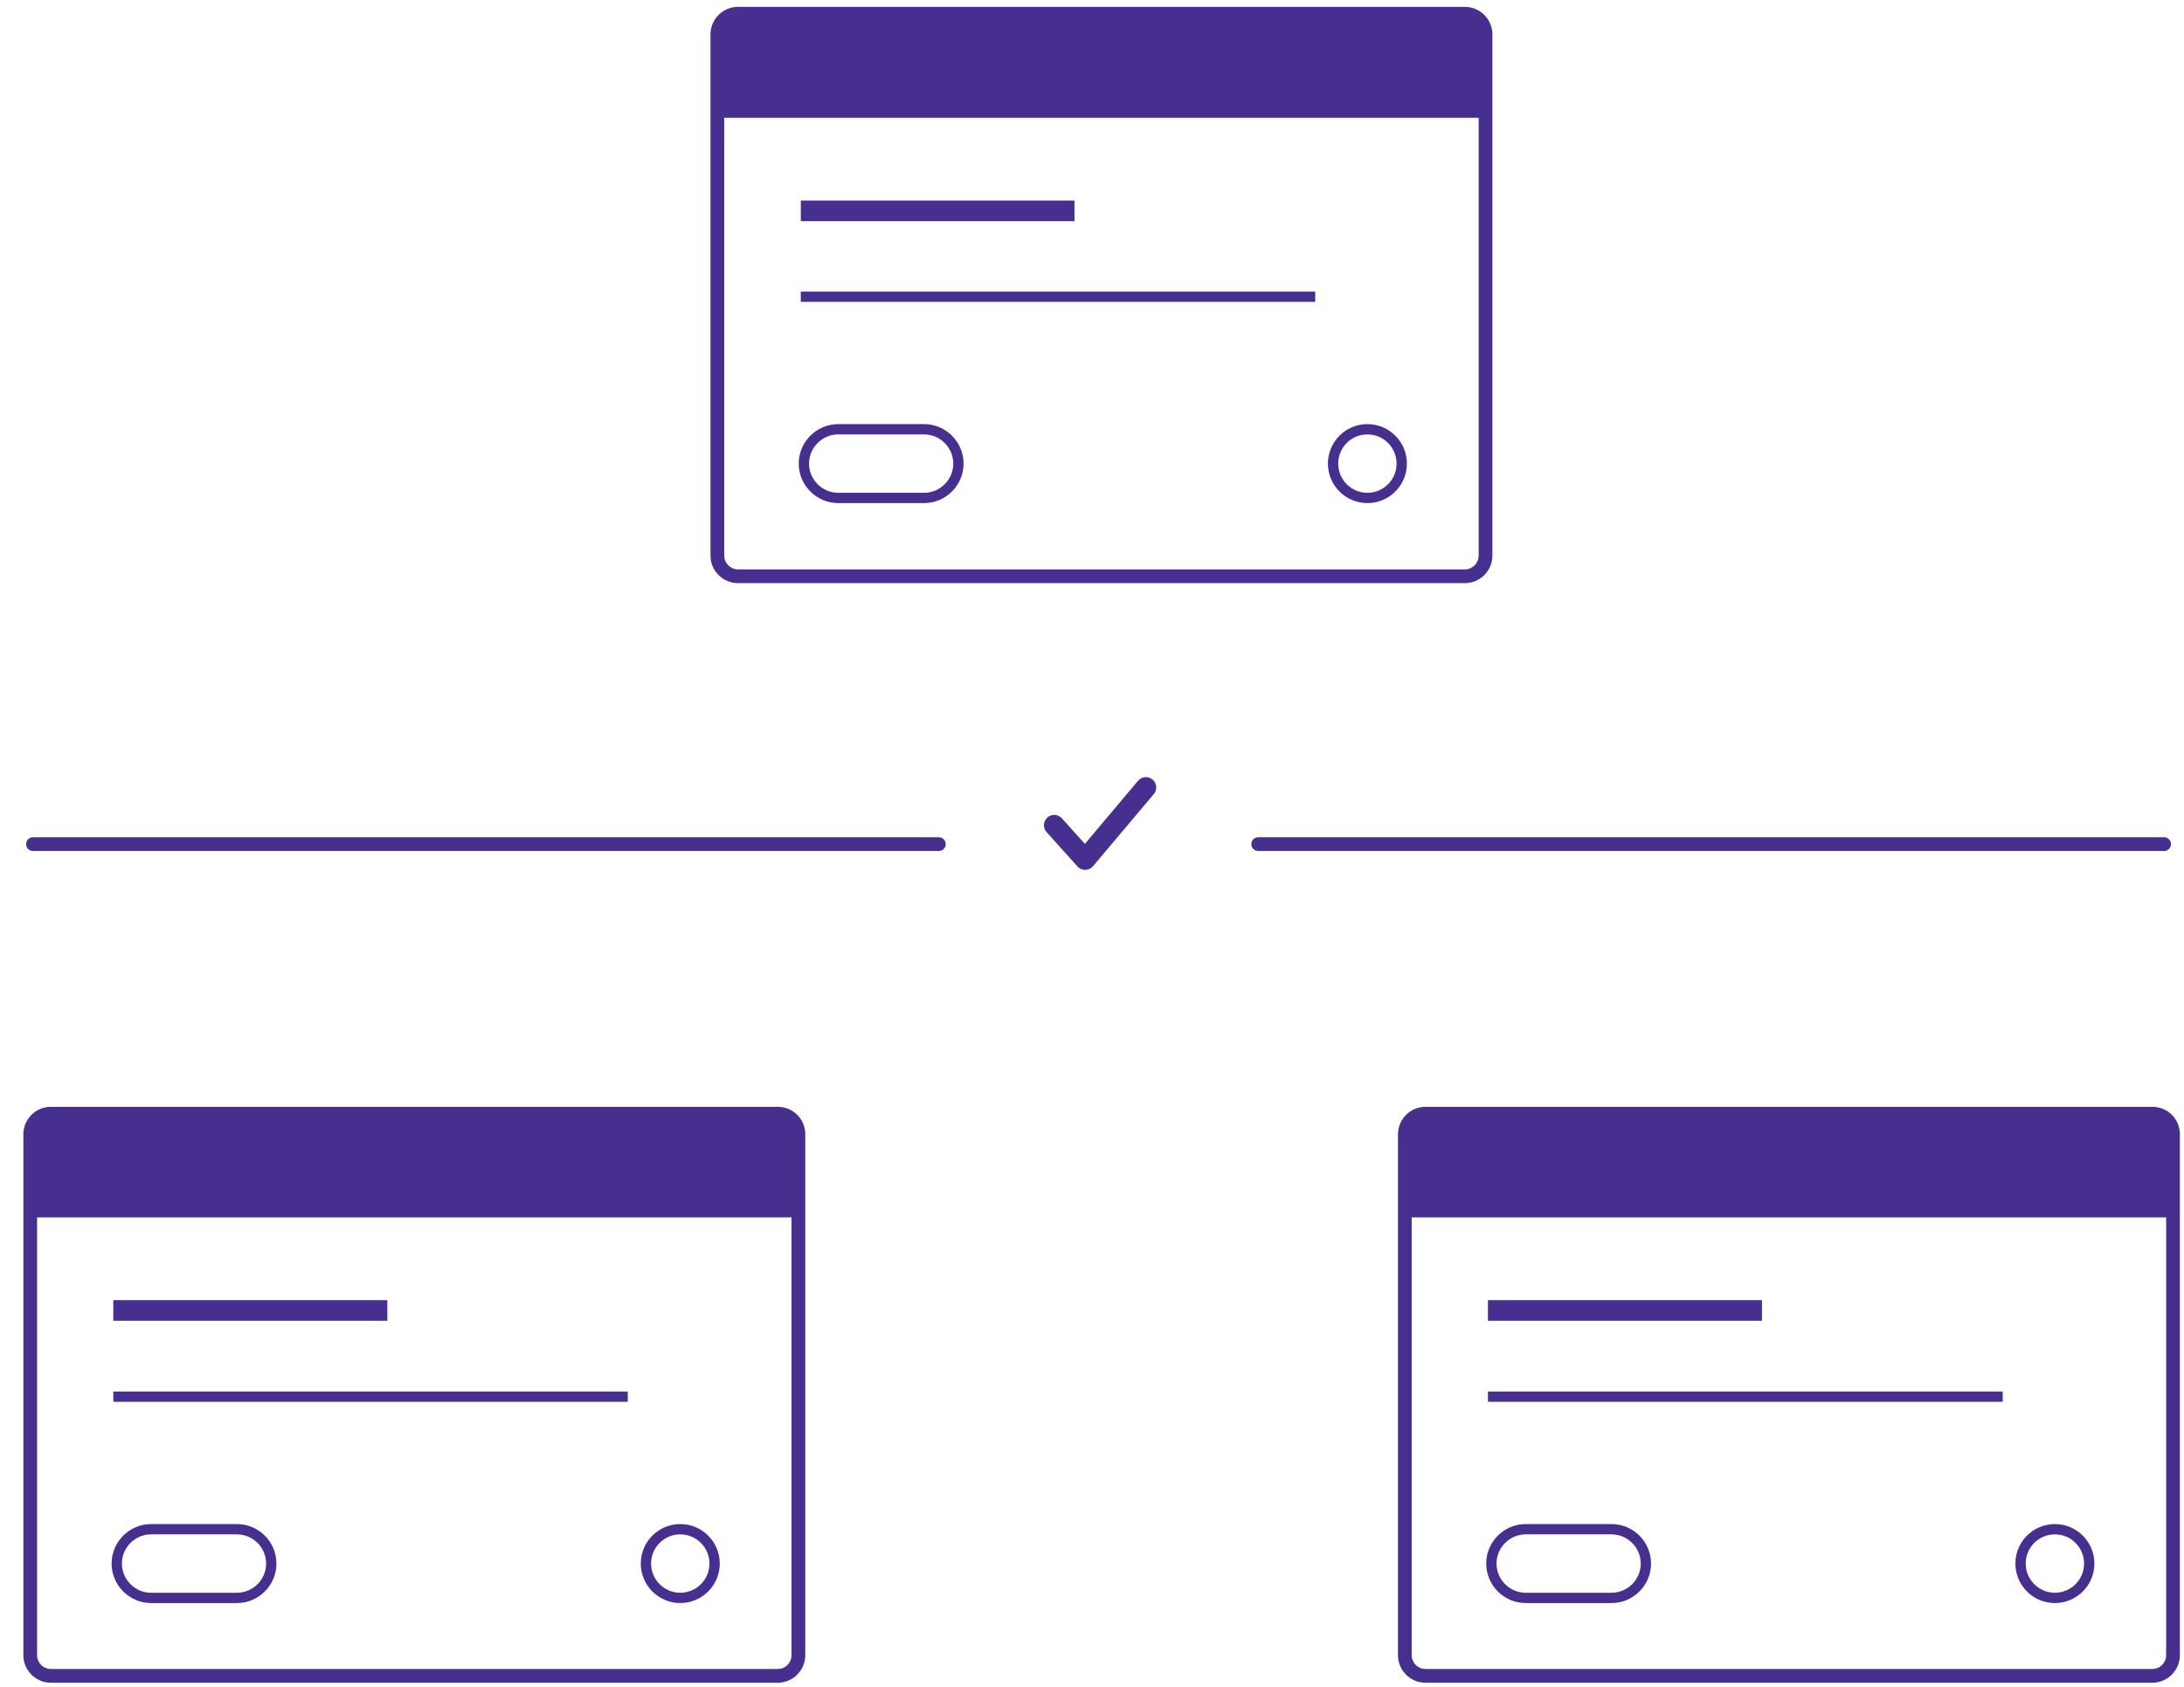
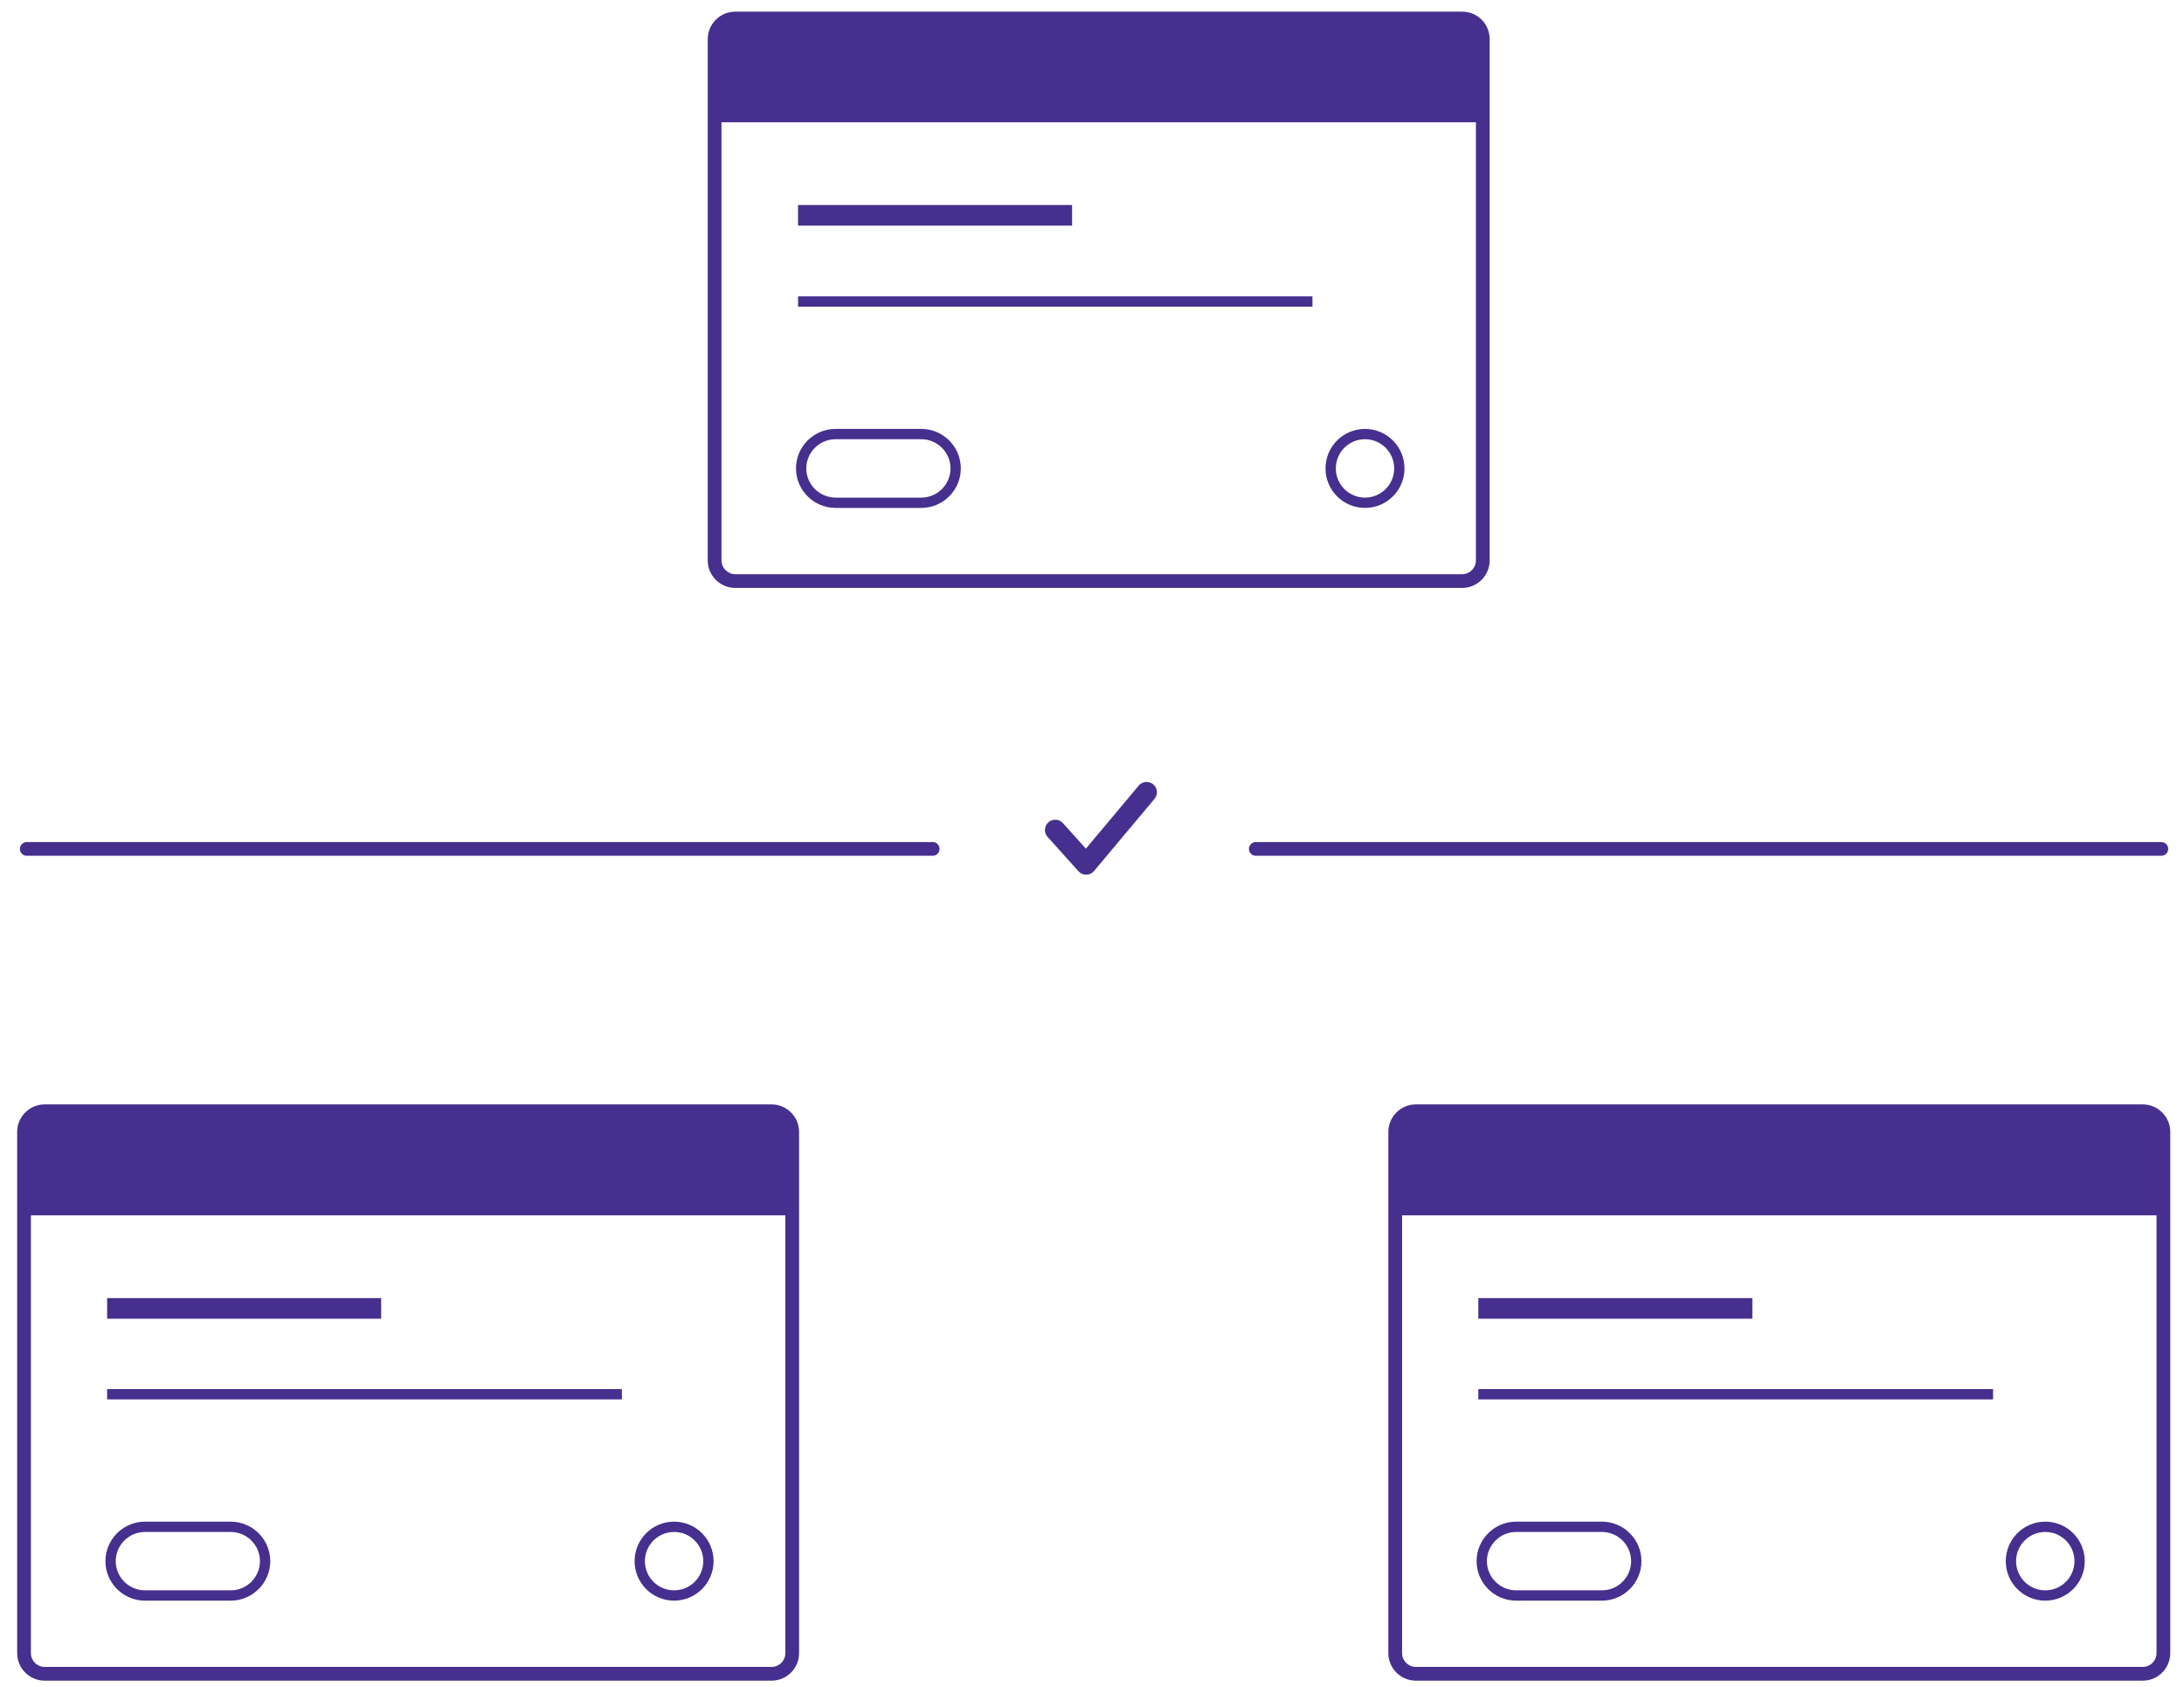
<svg xmlns="http://www.w3.org/2000/svg" version="1.1" id="Layer_1" x="0px" y="0px" viewBox="0 0 636 491" enable-background="new 0 0 636 491" xml:space="preserve">
-   <path fill="none" stroke="#462F8E" stroke-width="4" stroke-linecap="round" stroke-linejoin="round" stroke-miterlimit="10" d="  M9.7,255.7" />
-   <path fill="none" stroke="#462F8E" stroke-width="4" stroke-linecap="round" stroke-linejoin="round" stroke-miterlimit="10" d="  M273.4,245.8H9.6" />
+   <path fill="none" stroke="#462F8E" stroke-width="4" stroke-linecap="round" stroke-linejoin="round" stroke-miterlimit="10" d="  M7.9,257.1" />
+   <path fill="none" stroke="#462F8E" stroke-width="4" stroke-linecap="round" stroke-linejoin="round" stroke-miterlimit="10" d="  M271.6,247.2H7.8" />
  <g>
    <g>
-       <path fill="#462F8E" d="M426.6,6c2.2,0,4,1.8,4,4v151.8c0,2.2-1.8,4-4,4H214.9c-2.2,0-4-1.8-4-4V10c0-2.2,1.8-4,4-4H426.6     M426.6,2H214.9c-4.4,0-8,3.6-8,8v151.8c0,4.4,3.6,8,8,8h211.7c4.4,0,8-3.6,8-8V10C434.6,5.6,431,2,426.6,2L426.6,2z" />
+       <path fill="#462F8E" d="M425.8,7.4c2.2,0,4,1.8,4,4v151.8c0,2.2-1.8,4-4,4H214.1c-2.2,0-4-1.8-4-4V11.4c0-2.2,1.8-4,4-4H425.8     M425.8,3.4H214.1c-4.4,0-8,3.6-8,8v151.8c0,4.4,3.6,8,8,8h211.7c4.4,0,8-3.6,8-8V11.4C433.8,7,430.3,3.4,425.8,3.4L425.8,3.4z" />
    </g>
-     <path fill="#462F8E" d="M431.8,34.3h-223V9.6c0-3,2.4-5.3,5.3-5.3h212.3c3,0,5.3,2.4,5.3,5.3V34.3z" />
-     <line fill="none" stroke="#462F8E" stroke-width="6" stroke-miterlimit="10" x1="233.2" y1="61.4" x2="312.9" y2="61.4" />
-     <line fill="none" stroke="#462F8E" stroke-width="3" stroke-miterlimit="10" x1="233.2" y1="86.4" x2="383" y2="86.4" />
-     <circle fill="none" stroke="#462F8E" stroke-width="3" stroke-miterlimit="10" cx="398.2" cy="135" r="10" />
-     <path fill="none" stroke="#462F8E" stroke-width="3" stroke-miterlimit="10" d="M269.1,145h-25c-5.5,0-10-4.5-10-10v0   c0-5.5,4.5-10,10-10h25c5.5,0,10,4.5,10,10v0C279.1,140.5,274.6,145,269.1,145z" />
+     <path fill="#462F8E" d="M431,35.6H208V11c0-3,2.4-5.3,5.3-5.3h212.3c3,0,5.3,2.4,5.3,5.3V35.6z" />
+     <line fill="none" stroke="#462F8E" stroke-width="6" stroke-miterlimit="10" x1="232.4" y1="62.7" x2="312.2" y2="62.7" />
+     <line fill="none" stroke="#462F8E" stroke-width="3" stroke-miterlimit="10" x1="232.4" y1="87.8" x2="382.2" y2="87.8" />
+     <circle fill="none" stroke="#462F8E" stroke-width="3" stroke-miterlimit="10" cx="397.5" cy="136.4" r="10" />
+     <path fill="none" stroke="#462F8E" stroke-width="3" stroke-miterlimit="10" d="M268.3,146.4h-25c-5.5,0-10-4.5-10-10v0   c0-5.5,4.5-10,10-10h25c5.5,0,10,4.5,10,10v0C278.3,141.9,273.8,146.4,268.3,146.4z" />
  </g>
  <g>
    <g>
-       <path fill="#462F8E" d="M226.5,326.3c2.2,0,4,1.8,4,4V482c0,2.2-1.8,4-4,4H14.8c-2.2,0-4-1.8-4-4V330.3c0-2.2,1.8-4,4-4H226.5     M226.5,322.3H14.8c-4.4,0-8,3.6-8,8V482c0,4.4,3.6,8,8,8h211.7c4.4,0,8-3.6,8-8V330.3C234.5,325.8,230.9,322.3,226.5,322.3    L226.5,322.3z" />
+       <path fill="#462F8E" d="M224.7,325.6c2.2,0,4,1.8,4,4v151.8c0,2.2-1.8,4-4,4H13c-2.2,0-4-1.8-4-4V329.6c0-2.2,1.8-4,4-4H224.7     M224.7,321.6H13c-4.4,0-8,3.6-8,8v151.8c0,4.4,3.6,8,8,8h211.7c4.4,0,8-3.6,8-8V329.6C232.7,325.2,229.1,321.6,224.7,321.6    L224.7,321.6z" />
    </g>
-     <path fill="#462F8E" d="M231.6,354.5H9.6v-24.7c0-3,2.4-5.3,5.3-5.3h211.3c3,0,5.3,2.4,5.3,5.3V354.5z" />
-     <line fill="none" stroke="#462F8E" stroke-width="6" stroke-miterlimit="10" x1="33" y1="381.6" x2="112.8" y2="381.6" />
-     <line fill="none" stroke="#462F8E" stroke-width="3" stroke-miterlimit="10" x1="33" y1="406.7" x2="182.8" y2="406.7" />
-     <circle fill="none" stroke="#462F8E" stroke-width="3" stroke-miterlimit="10" cx="198.1" cy="455.3" r="10" />
-     <path fill="none" stroke="#462F8E" stroke-width="3" stroke-miterlimit="10" d="M69,465.3H44c-5.5,0-10-4.5-10-10v0   c0-5.5,4.5-10,10-10h25c5.5,0,10,4.5,10,10v0C79,460.8,74.5,465.3,69,465.3z" />
+     <path fill="#462F8E" d="M229.8,353.9H7.8v-24.7c0-3,2.4-5.3,5.3-5.3h211.3c3,0,5.3,2.4,5.3,5.3V353.9z" />
+     <line fill="none" stroke="#462F8E" stroke-width="6" stroke-miterlimit="10" x1="31.2" y1="381" x2="111" y2="381" />
+     <line fill="none" stroke="#462F8E" stroke-width="3" stroke-miterlimit="10" x1="31.2" y1="406" x2="181.1" y2="406" />
+     <circle fill="none" stroke="#462F8E" stroke-width="3" stroke-miterlimit="10" cx="196.3" cy="454.6" r="10" />
+     <path fill="none" stroke="#462F8E" stroke-width="3" stroke-miterlimit="10" d="M67.2,464.6h-25c-5.5,0-10-4.5-10-10v0   c0-5.5,4.5-10,10-10h25c5.5,0,10,4.5,10,10v0C77.2,460.1,72.7,464.6,67.2,464.6z" />
  </g>
  <g>
    <g>
-       <path fill="#462F8E" d="M626.8,326.3c2.2,0,4,1.8,4,4V482c0,2.2-1.8,4-4,4H415.1c-2.2,0-4-1.8-4-4V330.3c0-2.2,1.8-4,4-4H626.8     M626.8,322.3H415.1c-4.4,0-8,3.6-8,8V482c0,4.4,3.6,8,8,8h211.7c4.4,0,8-3.6,8-8V330.3C634.8,325.8,631.2,322.3,626.8,322.3    L626.8,322.3z" />
+       <path fill="#462F8E" d="M624,325.6c2.2,0,4,1.8,4,4v151.8c0,2.2-1.8,4-4,4H412.3c-2.2,0-4-1.8-4-4V329.6c0-2.2,1.8-4,4-4H624     M624,321.6H412.3c-4.4,0-8,3.6-8,8v151.8c0,4.4,3.6,8,8,8H624c4.4,0,8-3.6,8-8V329.6C632,325.2,628.4,321.6,624,321.6L624,321.6z    " />
    </g>
-     <path fill="#462F8E" d="M631.9,354.5h-222v-24.7c0-3,2.4-5.3,5.3-5.3h211.3c3,0,5.3,2.4,5.3,5.3V354.5z" />
-     <line fill="none" stroke="#462F8E" stroke-width="6" stroke-miterlimit="10" x1="433.3" y1="381.6" x2="513.1" y2="381.6" />
-     <line fill="none" stroke="#462F8E" stroke-width="3" stroke-miterlimit="10" x1="433.3" y1="406.7" x2="583.2" y2="406.7" />
-     <circle fill="none" stroke="#462F8E" stroke-width="3" stroke-miterlimit="10" cx="598.4" cy="455.3" r="10" />
-     <path fill="none" stroke="#462F8E" stroke-width="3" stroke-miterlimit="10" d="M469.3,465.3h-25c-5.5,0-10-4.5-10-10v0   c0-5.5,4.5-10,10-10h25c5.5,0,10,4.5,10,10v0C479.3,460.8,474.8,465.3,469.3,465.3z" />
+     <path fill="#462F8E" d="M629.1,353.9h-222v-24.7c0-3,2.4-5.3,5.3-5.3h211.3c3,0,5.3,2.4,5.3,5.3V353.9z" />
+     <line fill="none" stroke="#462F8E" stroke-width="6" stroke-miterlimit="10" x1="430.5" y1="381" x2="510.3" y2="381" />
+     <line fill="none" stroke="#462F8E" stroke-width="3" stroke-miterlimit="10" x1="430.5" y1="406" x2="580.4" y2="406" />
+     <circle fill="none" stroke="#462F8E" stroke-width="3" stroke-miterlimit="10" cx="595.6" cy="454.6" r="10" />
+     <path fill="none" stroke="#462F8E" stroke-width="3" stroke-miterlimit="10" d="M466.5,464.6h-25c-5.5,0-10-4.5-10-10v0   c0-5.5,4.5-10,10-10h25c5.5,0,10,4.5,10,10v0C476.5,460.1,472,464.6,466.5,464.6z" />
  </g>
-   <path fill="none" stroke="#462F8E" stroke-width="4" stroke-linecap="round" stroke-linejoin="round" stroke-miterlimit="10" d="  M630.2,245.8H366.4" />
-   <polyline fill="none" stroke="#462F8E" stroke-width="6" stroke-linecap="round" stroke-linejoin="round" stroke-miterlimit="10" points="  333.7,229.3 316,250.3 307,240.3 " />
+   <path fill="none" stroke="#462F8E" stroke-width="4" stroke-linecap="round" stroke-linejoin="round" stroke-miterlimit="10" d="  M629.4,247.2H365.7" />
+   <polyline fill="none" stroke="#462F8E" stroke-width="6" stroke-linecap="round" stroke-linejoin="round" stroke-miterlimit="10" points="  333.9,230.7 316.3,251.7 307.3,241.7 " />
</svg>
